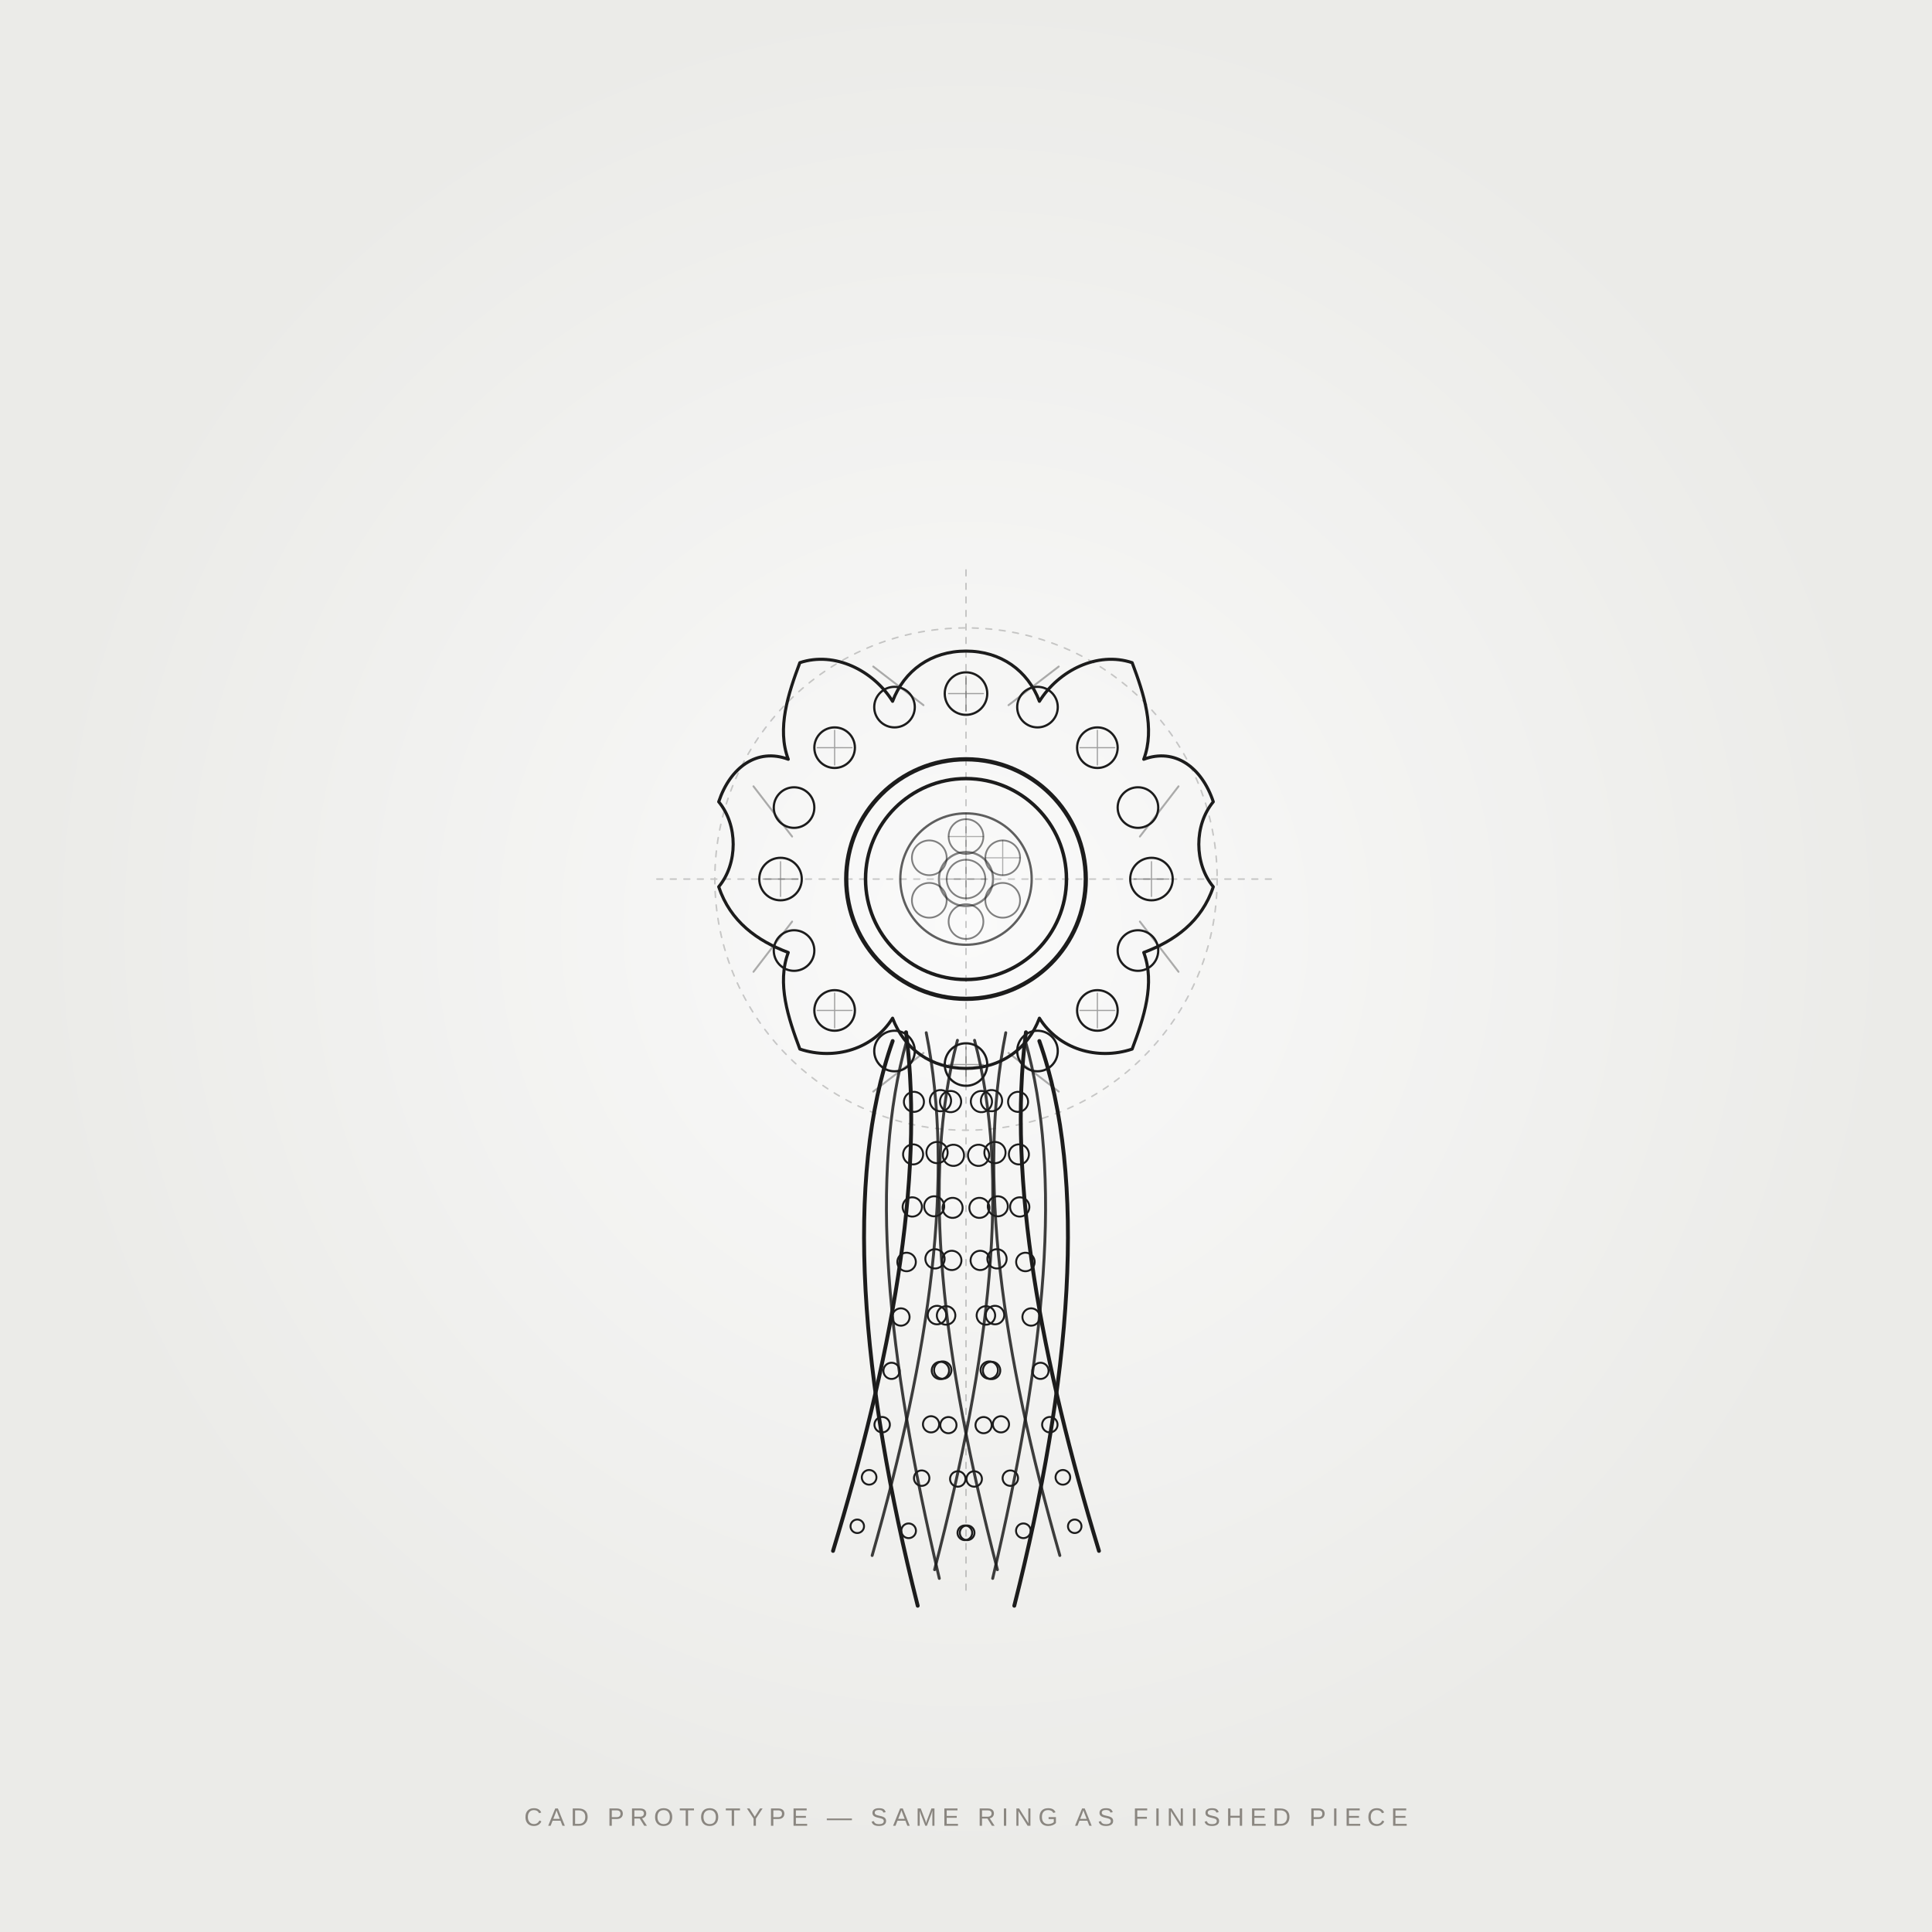
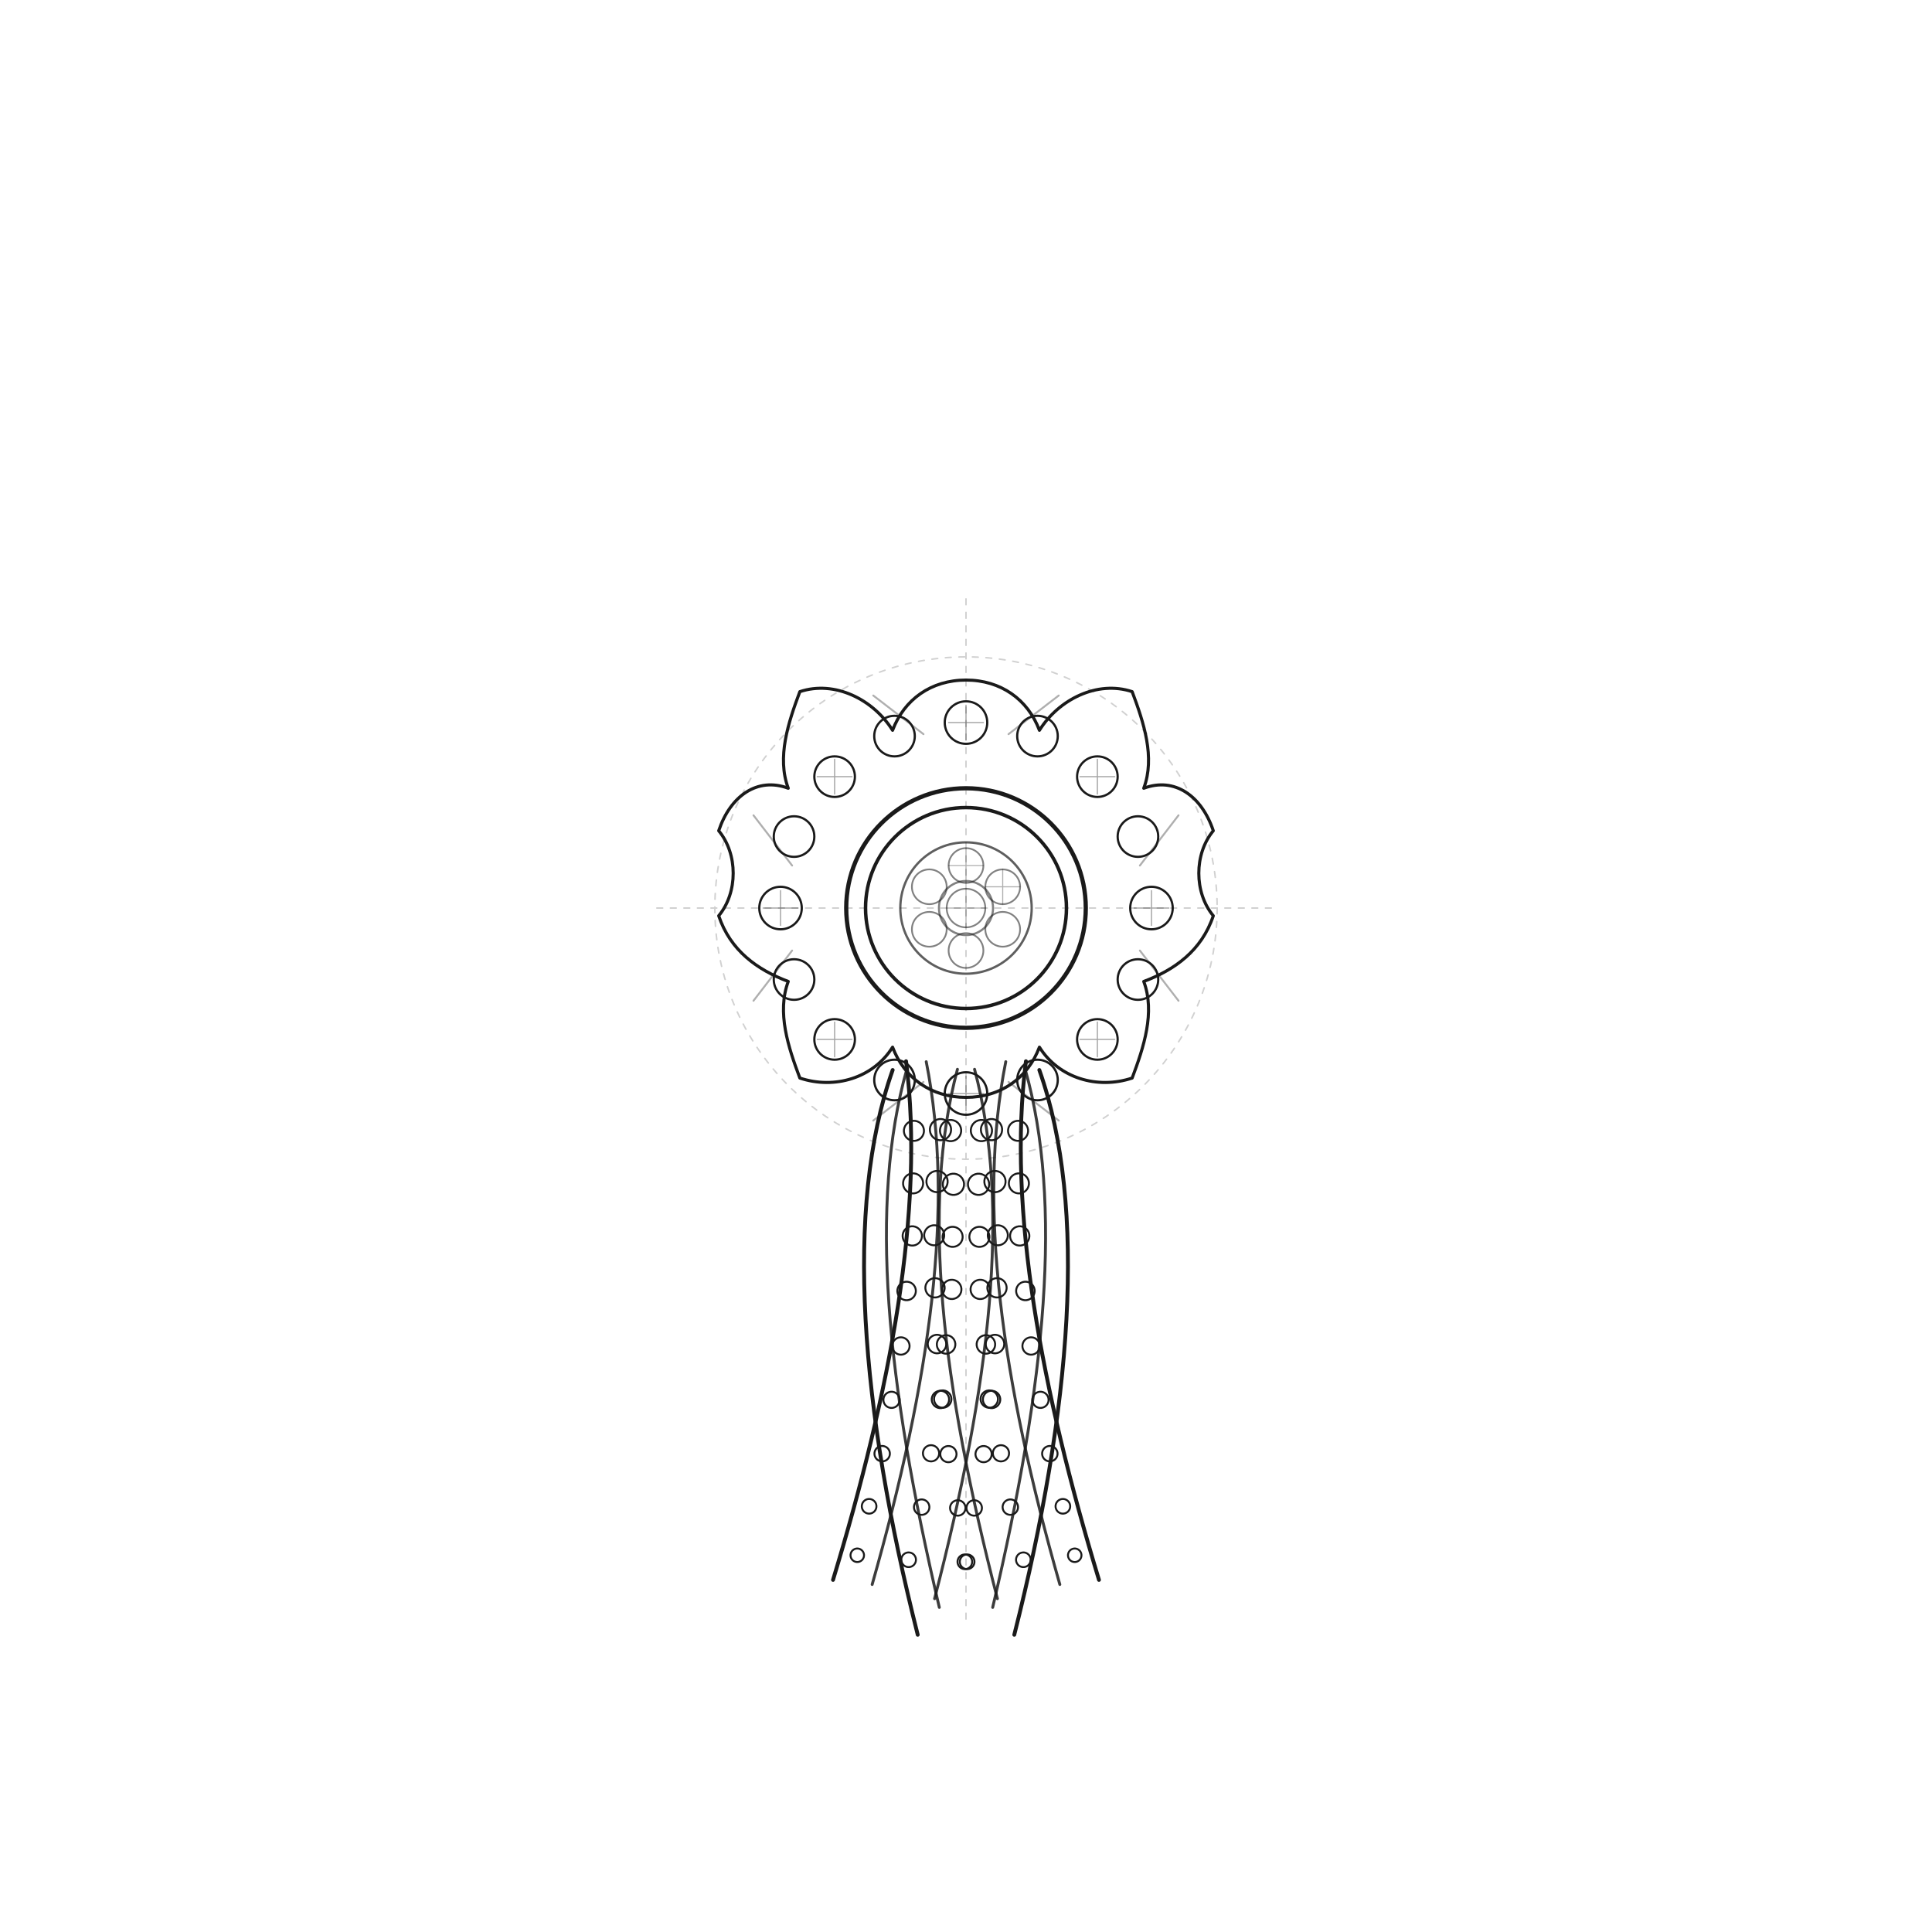
<svg xmlns="http://www.w3.org/2000/svg" viewBox="0 0 1000 1000" fill="none">
-   <rect width="1000" height="1000" fill="#f4f4f2" />
-   <defs>
-     <radialGradient id="pad" cx="50%" cy="48%" r="48%">
-       <stop offset="0%" stop-color="#fafafa" />
-       <stop offset="100%" stop-color="#ebebe8" />
-     </radialGradient>
-   </defs>
-   <rect width="1000" height="1000" fill="url(#pad)" />
-   <g transform="translate(500 455)" stroke="#1c1c1c" stroke-linecap="round" stroke-linejoin="round" fill="none">
+   <rect width="1000" height="1000" fill="#ffffff" />
+   <g transform="translate(500 470)" stroke="#1a1a1a" stroke-linecap="round" stroke-linejoin="round" fill="none">
    <circle cx="0" cy="0" r="52" stroke-width="1.8" />
    <circle cx="0" cy="0" r="34" stroke-width="1.2" opacity="0.7" />
    <circle cx="0" cy="0" r="14" stroke-width="1.1" opacity="0.55" />
    <g stroke-width="0.9" opacity="0.55">
      <circle cx="0" cy="-22" r="9" />
      <circle cx="19" cy="-11" r="9" />
      <circle cx="19" cy="11" r="9" />
      <circle cx="0" cy="22" r="9" />
      <circle cx="-19" cy="11" r="9" />
      <circle cx="-19" cy="-11" r="9" />
      <circle cx="0" cy="0" r="10" />
    </g>
    <g stroke-width="0.55" opacity="0.35">
      <path d="M0 -31 L0 -13 M-9 -22 L9 -22" />
      <path d="M0 -10 L0 10 M-10 0 L10 0" />
      <path d="M19 -20 L19 -2 M10 -11 L28 -11" />
    </g>
    <circle cx="0" cy="0" r="62" stroke-width="2.2" />
    <g stroke-width="1.6">
      <path d="         M 0 -118         C 18 -118, 32 -108, 38 -92         C 48 -108, 68 -118, 86 -112         C 92 -96, 98 -78, 92 -62         C 108 -68, 122 -58, 128 -40         C 118 -28, 118 -8, 128 4         C 122 22, 108 32, 92 38         C 98 54, 92 72, 86 88         C 68 94, 48 88, 38 72         C 32 88, 18 98, 0 98         C -18 98, -32 88, -38 72         C -48 88, -68 94, -86 88         C -92 72, -98 54, -92 38         C -108 32, -122 22, -128 4         C -118 -8, -118 -28, -128 -40         C -122 -58, -108 -68, -92 -62         C -98 -78, -92 -96, -86 -112         C -68 -118, -48 -108, -38 -92         C -32 -108, -18 -118, 0 -118         Z" />
    </g>
    <g stroke-width="1.15">
      <circle cx="0" cy="-96" r="11" />
      <circle cx="37" cy="-89" r="10.5" />
      <circle cx="68" cy="-68" r="10.5" />
      <circle cx="89" cy="-37" r="10.5" />
      <circle cx="96" cy="0" r="11" />
      <circle cx="89" cy="37" r="10.5" />
      <circle cx="68" cy="68" r="10.5" />
      <circle cx="37" cy="89" r="10.5" />
      <circle cx="0" cy="96" r="11" />
      <circle cx="-37" cy="89" r="10.5" />
      <circle cx="-68" cy="68" r="10.5" />
      <circle cx="-89" cy="37" r="10.5" />
      <circle cx="-96" cy="0" r="11" />
      <circle cx="-89" cy="-37" r="10.5" />
      <circle cx="-68" cy="-68" r="10.5" />
      <circle cx="-37" cy="-89" r="10.5" />
    </g>
    <g stroke-width="0.6" opacity="0.4">
      <path d="M0 -105 L0 -87 M-9 -96 L9 -96" />
      <path d="M96 -9 L96 9 M87 0 L105 0" />
      <path d="M0 87 L0 105 M-9 96 L9 96" />
      <path d="M-96 -9 L-96 9 M-105 0 L-87 0" />
      <path d="M68 -77 L68 -59 M59 -68 L77 -68" />
      <path d="M-68 -77 L-68 -59 M-77 -68 L-59 -68" />
      <path d="M68 59 L68 77 M59 68 L77 68" />
      <path d="M-68 59 L-68 77 M-77 68 L-59 68" />
    </g>
    <g stroke-width="1" opacity="0.35">
      <path d="M22 -90 L48 -110" />
      <path d="M90 -22 L110 -48" />
      <path d="M90 22 L110 48" />
      <path d="M22 90 L48 110" />
      <path d="M-22 90 L-48 110" />
      <path d="M-90 22 L-110 48" />
      <path d="M-90 -22 L-110 -48" />
      <path d="M-22 -90 L-48 -110" />
    </g>
    <g transform="rotate(-18)">
      <path d="M-55 70 C-95 130, -115 220, -125 340" stroke-width="1.5" opacity="0.85" />
      <path d="M-30 78 C-70 140, -88 230, -95 345" stroke-width="1.5" opacity="0.85" />
      <path d="M-5 82 C-42 148, -58 238, -62 348" stroke-width="1.5" opacity="0.85" />
      <path d="M-62 68 C-108 128, -132 230, -140 350" stroke-width="2" />
      <path d="M5 85 C-28 155, -40 250, -42 352" stroke-width="2" />
      <g stroke-width="1">
        <circle cx="-48" cy="105" r="5.5" />
        <circle cx="-58" cy="130" r="5.5" />
        <circle cx="-68" cy="156" r="5.2" />
        <circle cx="-76" cy="182" r="5" />
        <circle cx="-84" cy="210" r="4.8" />
        <circle cx="-90" cy="238" r="4.5" />
        <circle cx="-96" cy="266" r="4.2" />
        <circle cx="-100" cy="294" r="4" />
        <circle cx="-104" cy="322" r="3.8" />
        <circle cx="-28" cy="112" r="5.5" />
        <circle cx="-38" cy="138" r="5.5" />
        <circle cx="-46" cy="164" r="5.2" />
        <circle cx="-54" cy="190" r="5" />
        <circle cx="-60" cy="218" r="4.8" />
        <circle cx="-66" cy="246" r="4.5" />
        <circle cx="-70" cy="274" r="4.2" />
        <circle cx="-74" cy="302" r="4" />
        <circle cx="-76" cy="330" r="3.8" />
        <circle cx="-10" cy="118" r="5.2" />
        <circle cx="-18" cy="144" r="5.2" />
        <circle cx="-26" cy="170" r="5" />
        <circle cx="-32" cy="198" r="4.8" />
        <circle cx="-38" cy="226" r="4.5" />
        <circle cx="-42" cy="254" r="4.2" />
        <circle cx="-46" cy="282" r="4" />
        <circle cx="-48" cy="310" r="3.8" />
        <circle cx="-50" cy="336" r="3.5" />
      </g>
    </g>
    <g transform="rotate(18)">
      <path d="M55 70 C95 130, 115 220, 125 340" stroke-width="1.5" opacity="0.85" />
      <path d="M30 78 C70 140, 88 230, 95 345" stroke-width="1.5" opacity="0.85" />
      <path d="M5 82 C42 148, 58 238, 62 348" stroke-width="1.5" opacity="0.85" />
      <path d="M62 68 C108 128, 132 230, 140 350" stroke-width="2" />
      <path d="M-5 85 C28 155, 40 250, 42 352" stroke-width="2" />
      <g stroke-width="1">
        <circle cx="48" cy="105" r="5.5" />
        <circle cx="58" cy="130" r="5.5" />
        <circle cx="68" cy="156" r="5.2" />
        <circle cx="76" cy="182" r="5" />
        <circle cx="84" cy="210" r="4.8" />
        <circle cx="90" cy="238" r="4.5" />
        <circle cx="96" cy="266" r="4.2" />
        <circle cx="100" cy="294" r="4" />
        <circle cx="104" cy="322" r="3.8" />
        <circle cx="28" cy="112" r="5.5" />
        <circle cx="38" cy="138" r="5.5" />
        <circle cx="46" cy="164" r="5.2" />
        <circle cx="54" cy="190" r="5" />
        <circle cx="60" cy="218" r="4.8" />
        <circle cx="66" cy="246" r="4.5" />
        <circle cx="70" cy="274" r="4.2" />
        <circle cx="74" cy="302" r="4" />
        <circle cx="76" cy="330" r="3.8" />
        <circle cx="10" cy="118" r="5.2" />
        <circle cx="18" cy="144" r="5.2" />
        <circle cx="26" cy="170" r="5" />
        <circle cx="32" cy="198" r="4.8" />
        <circle cx="38" cy="226" r="4.5" />
        <circle cx="42" cy="254" r="4.2" />
        <circle cx="46" cy="282" r="4" />
        <circle cx="48" cy="310" r="3.8" />
        <circle cx="50" cy="336" r="3.5" />
      </g>
    </g>
-     <g stroke-width="0.8" opacity="0.22" stroke-dasharray="3 4">
+     <g stroke-width="0.8" opacity="0.2" stroke-dasharray="3 4">
      <circle cx="0" cy="0" r="130" />
      <path d="M0 -160 L0 370" />
      <path d="M-160 0 L160 0" />
    </g>
  </g>
-   <text x="500" y="945" text-anchor="middle" fill="#8a8680" font-family="Arial, Helvetica, sans-serif" font-size="13" letter-spacing="3">CAD PROTOTYPE — SAME RING AS FINISHED PIECE</text>
</svg>
